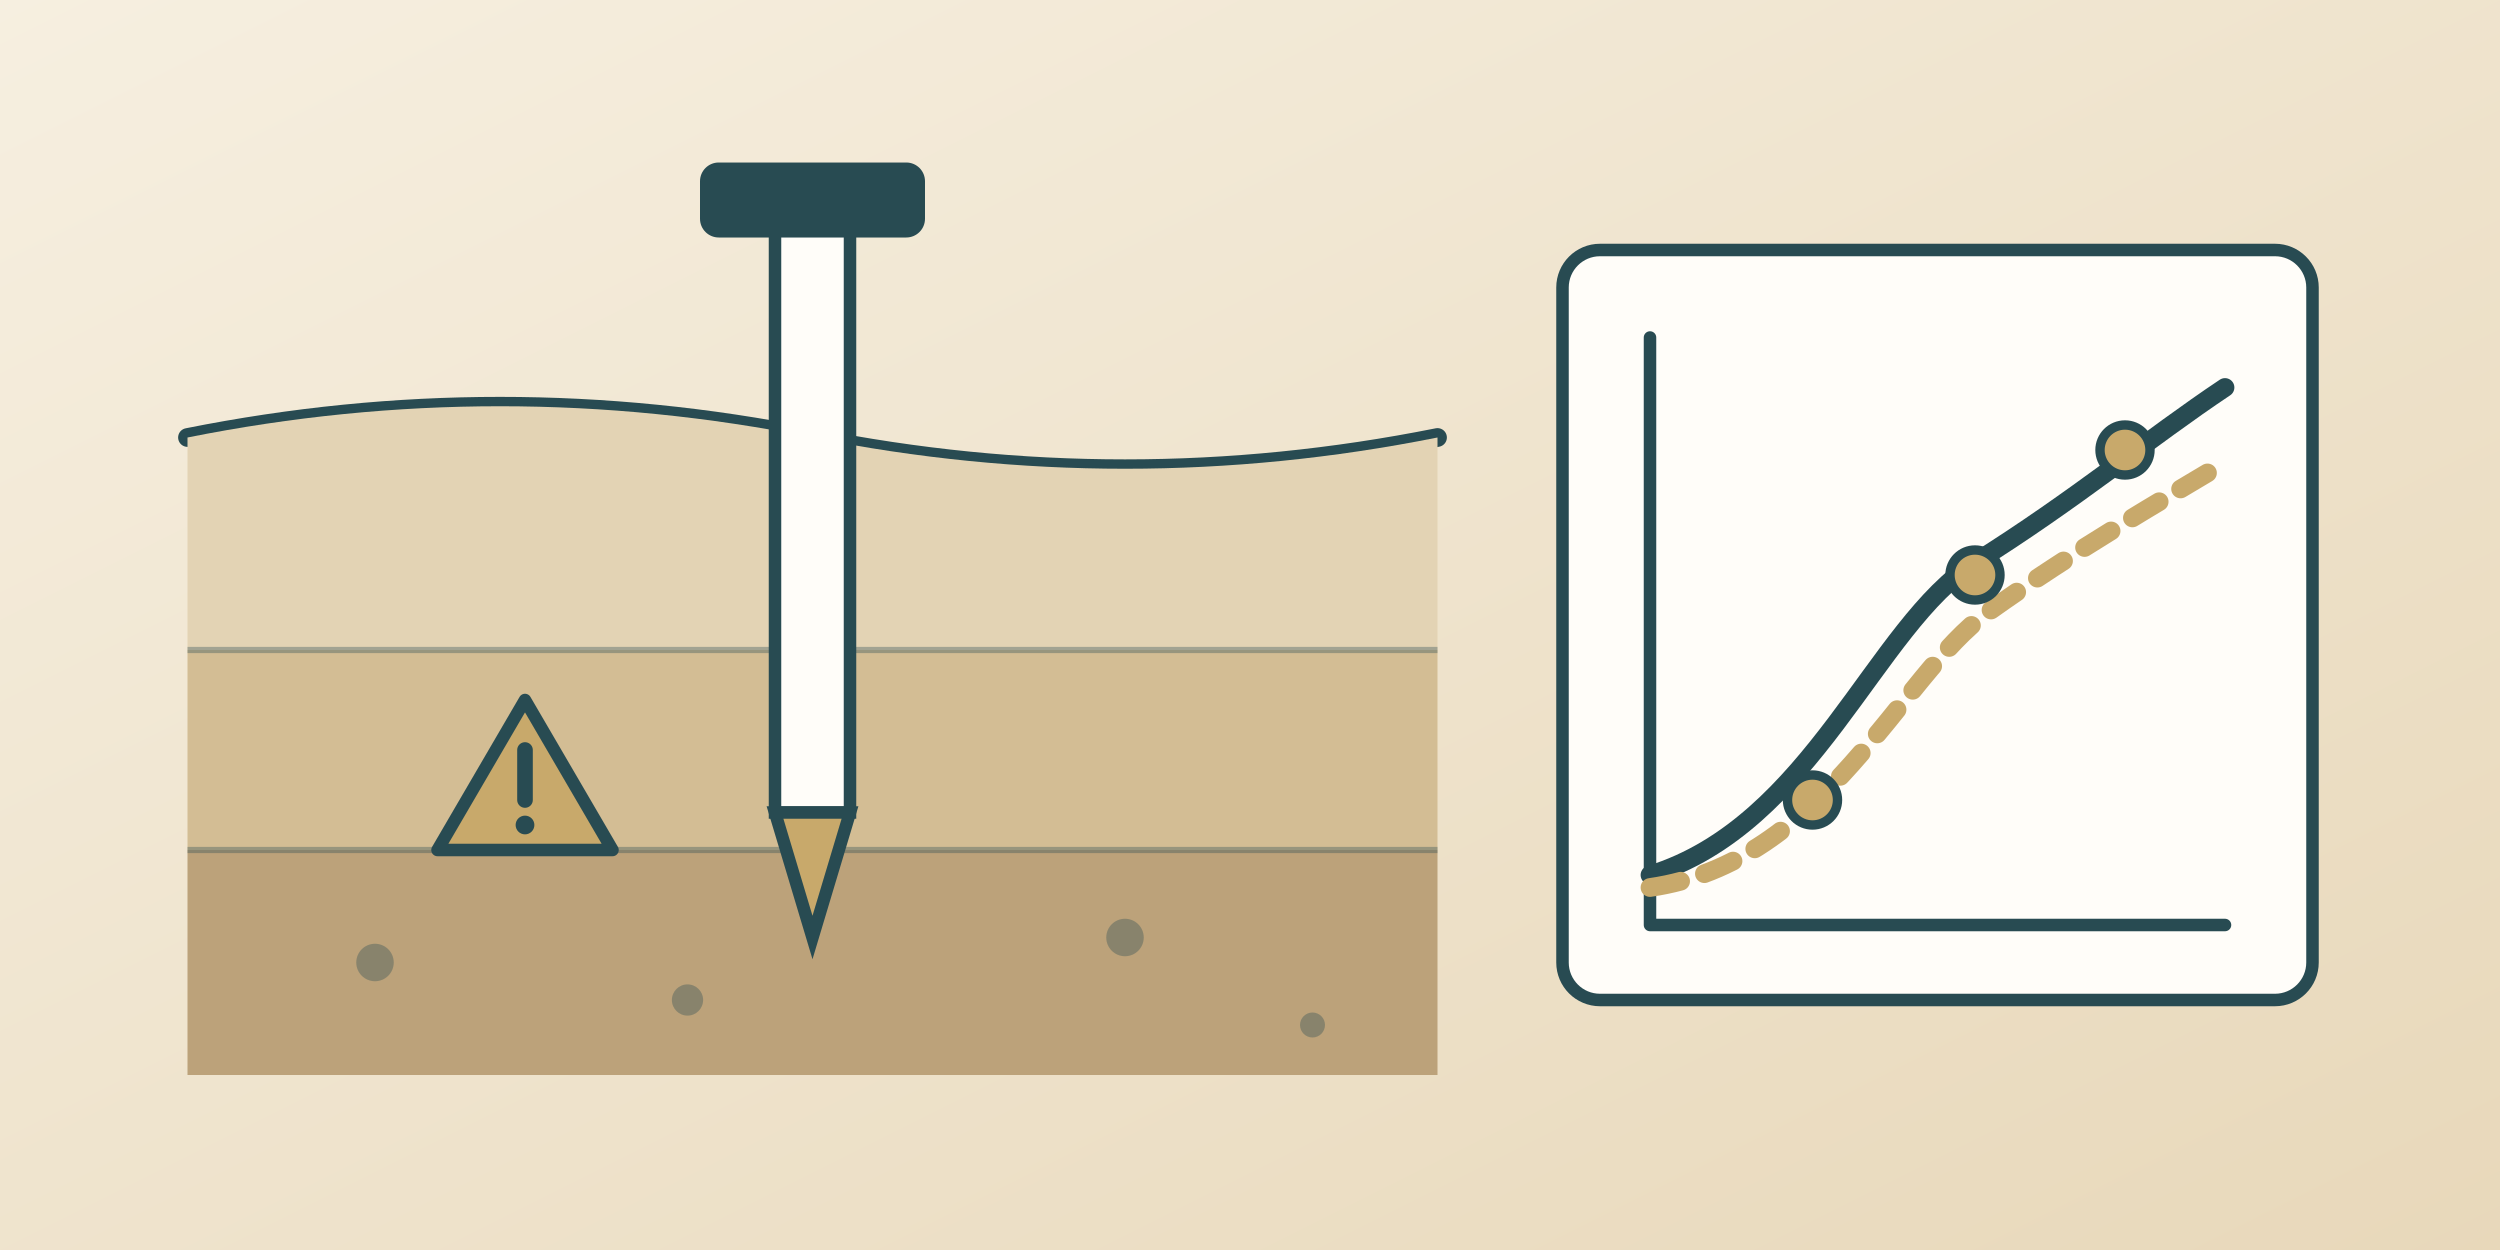
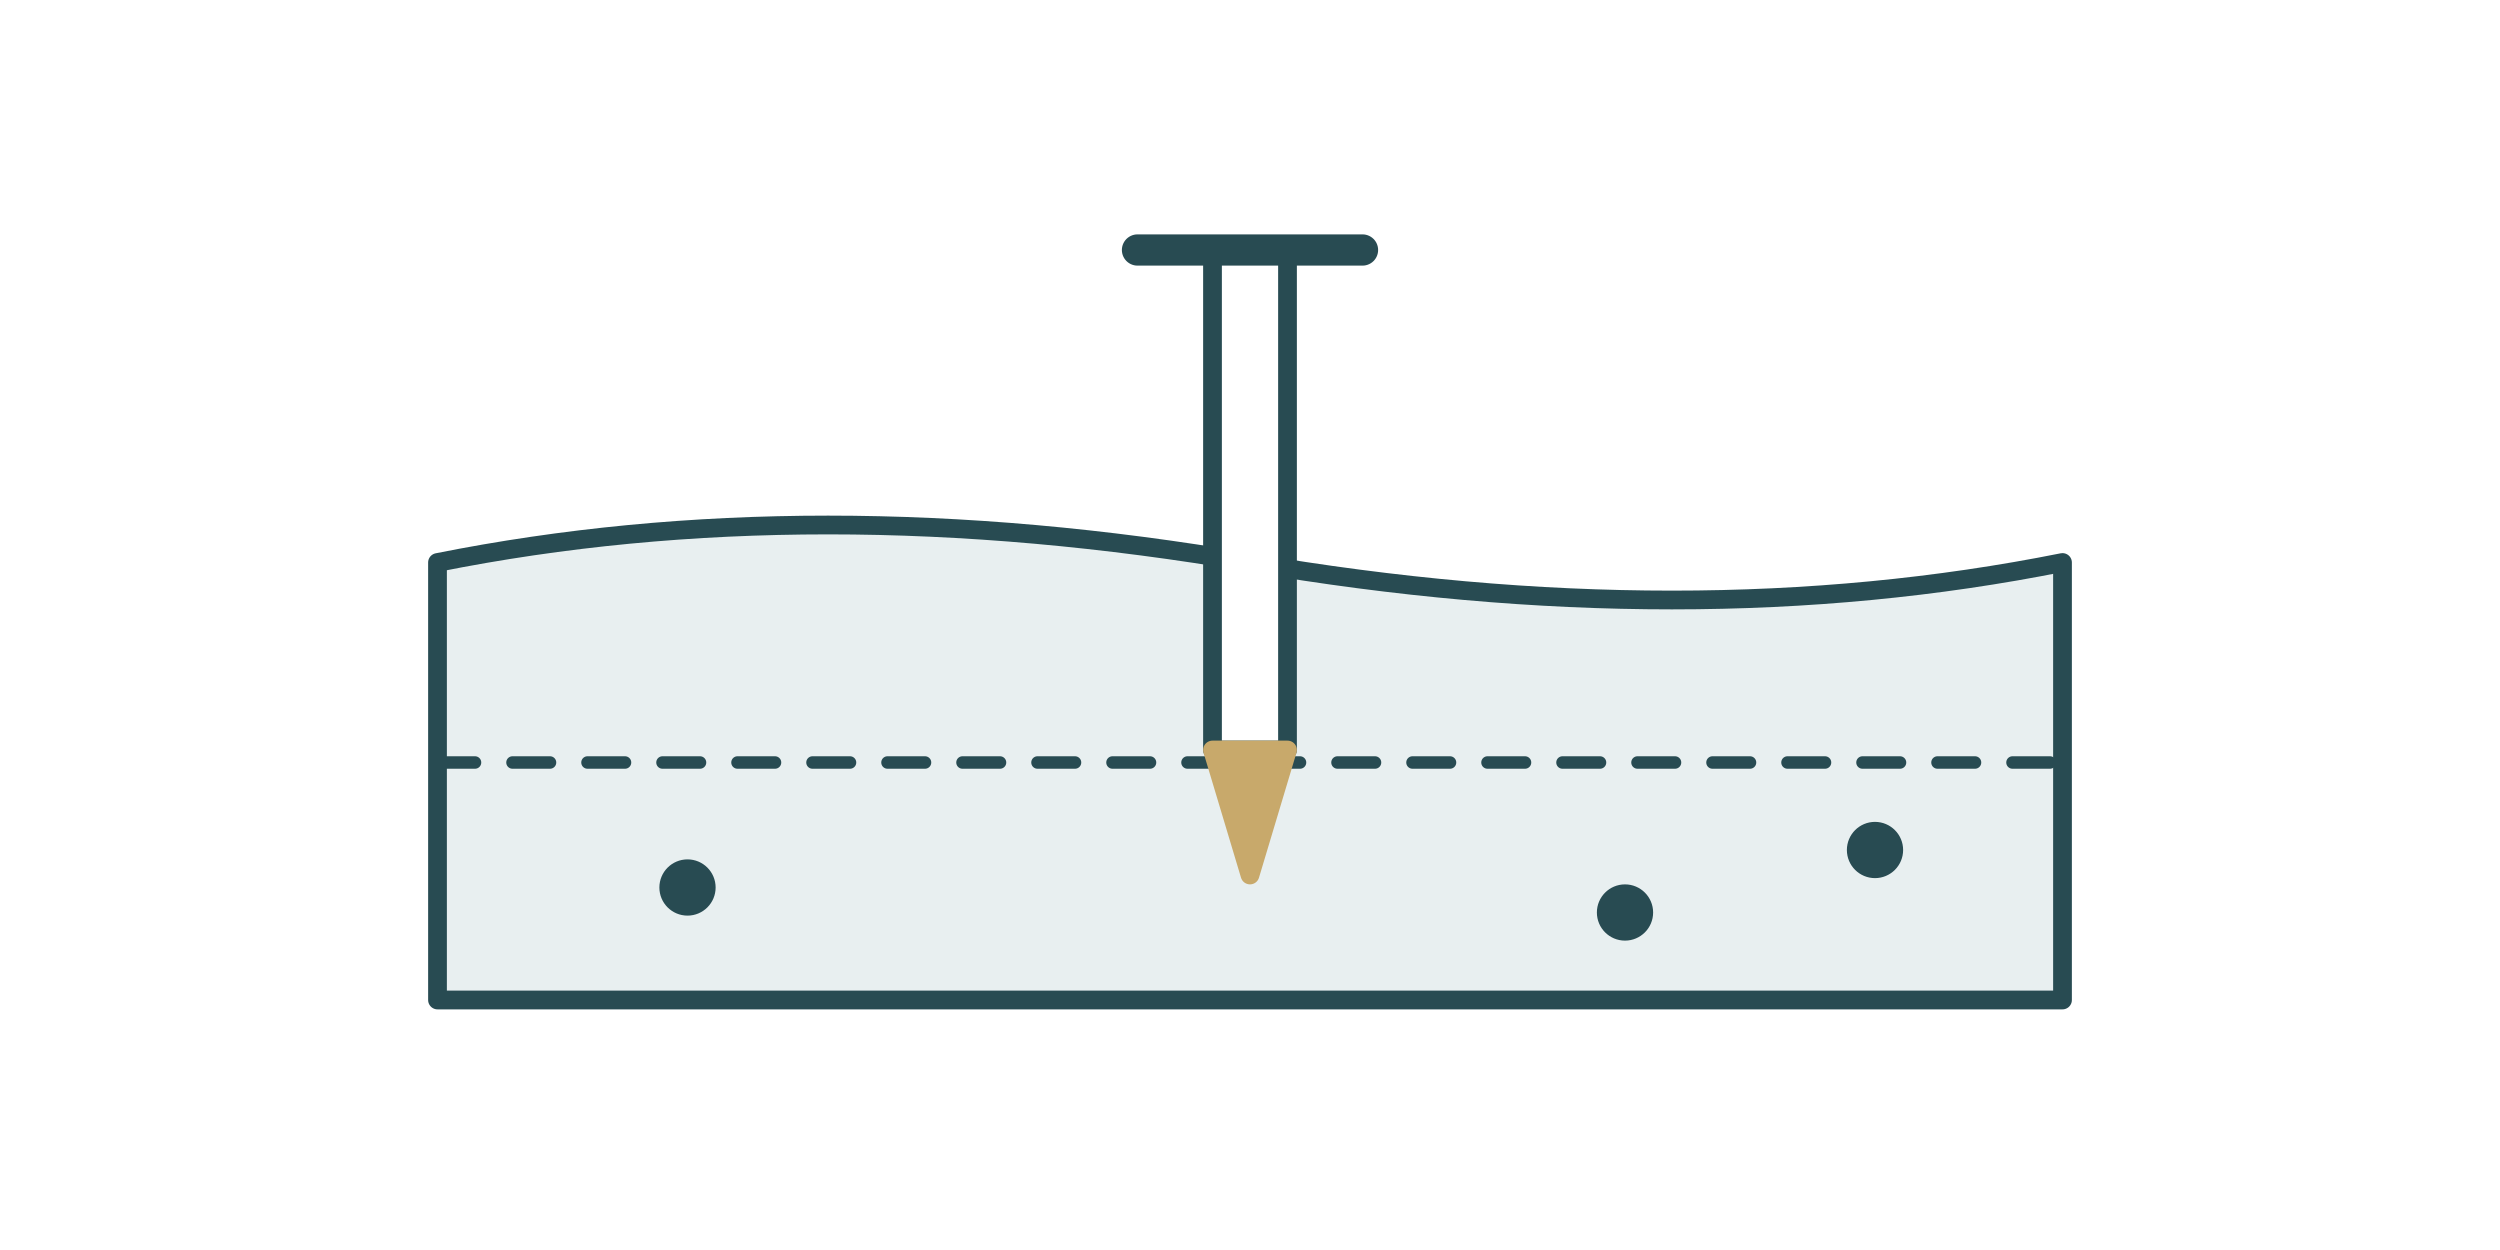
- <svg xmlns="http://www.w3.org/2000/svg" viewBox="0 0 400 200" role="img" aria-label="Soil layers with a penetration probe and a prediction curve">
-   <defs>
-     <linearGradient id="bg" x1="0" y1="0" x2="1" y2="1">
-       <stop offset="0" stop-color="#f6efe0" />
-       <stop offset="1" stop-color="#e8d8ba" />
-     </linearGradient>
-   </defs>
-   <rect width="400" height="200" fill="url(#bg)" />
-   <path d="M30 70 Q80 60 130 70 T230 70" fill="none" stroke="#284b52" stroke-width="3" stroke-linecap="round" />
-   <path d="M30 70 Q80 60 130 70 T230 70 V104 H30 Z" fill="#e3d3b4" />
-   <path d="M30 104 H230 V136 H30 Z" fill="#d3bd94" />
-   <path d="M30 136 H230 V172 H30 Z" fill="#bca27a" />
-   <g stroke="#284b52" stroke-width="1" opacity="0.35">
-     <path d="M30 104 H230" />
-     <path d="M30 136 H230" />
-   </g>
-   <g fill="#284b52" opacity="0.35">
-     <circle cx="60" cy="154" r="3" />
-     <circle cx="110" cy="160" r="2.5" />
-     <circle cx="180" cy="150" r="3" />
-     <circle cx="210" cy="164" r="2" />
-   </g>
-   <rect x="124" y="30" width="12" height="100" fill="#fffdf9" stroke="#284b52" stroke-width="2" />
-   <path d="M124 130 L130 150 L136 130 Z" fill="#c8a96b" stroke="#284b52" stroke-width="2" />
-   <rect x="112" y="26" width="36" height="12" rx="3" fill="#284b52" />
-   <path d="M70 136 L84 112 L98 136 Z" fill="#c8a96b" stroke="#284b52" stroke-width="2" stroke-linejoin="round" />
-   <path d="M84 120 V128" stroke="#284b52" stroke-width="2.5" stroke-linecap="round" />
-   <circle cx="84" cy="132" r="1.5" fill="#284b52" />
-   <rect x="250" y="40" width="120" height="120" rx="6" fill="#fffdf9" stroke="#284b52" stroke-width="2" />
-   <path d="M264 148 V54 M264 148 H356" stroke="#284b52" stroke-width="2" stroke-linecap="round" />
-   <path d="M264 140 C290 132 300 100 316 90 S344 70 356 62" fill="none" stroke="#284b52" stroke-width="3" stroke-linecap="round" />
-   <path d="M264 142 C292 138 304 108 318 98 S346 80 356 74" fill="none" stroke="#c8a96b" stroke-width="3" stroke-dasharray="5 4" stroke-linecap="round" />
-   <g fill="#c8a96b" stroke="#284b52" stroke-width="1.5">
-     <circle cx="290" cy="128" r="4" />
-     <circle cx="316" cy="92" r="4" />
-     <circle cx="340" cy="72" r="4" />
+ <svg xmlns="http://www.w3.org/2000/svg" viewBox="0 0 400 200" role="img" aria-label="Soil layers with a penetration probe">
+   <rect width="400" height="200" fill="#ffffff" />
+   <g fill="none" stroke="#284b52" stroke-width="3" stroke-linecap="round" stroke-linejoin="round">
+     <path d="M70 90 Q130 78 200 90 T330 90 V160 H70 Z" fill="#e8eff0" />
+     <path d="M70 122 H330" stroke-dasharray="6 6" stroke-width="2" />
+     <rect x="194" y="40" width="12" height="80" fill="#ffffff" />
+     <path d="M194 120 L200 140 L206 120 Z" fill="#c8a96b" stroke="#c8a96b" />
+     <path d="M182 40 H218" stroke-width="5" />
+     <circle cx="110" cy="142" r="3" fill="#284b52" />
+     <circle cx="260" cy="146" r="3" fill="#284b52" />
+     <circle cx="300" cy="136" r="3" fill="#284b52" />
  </g>
</svg>
